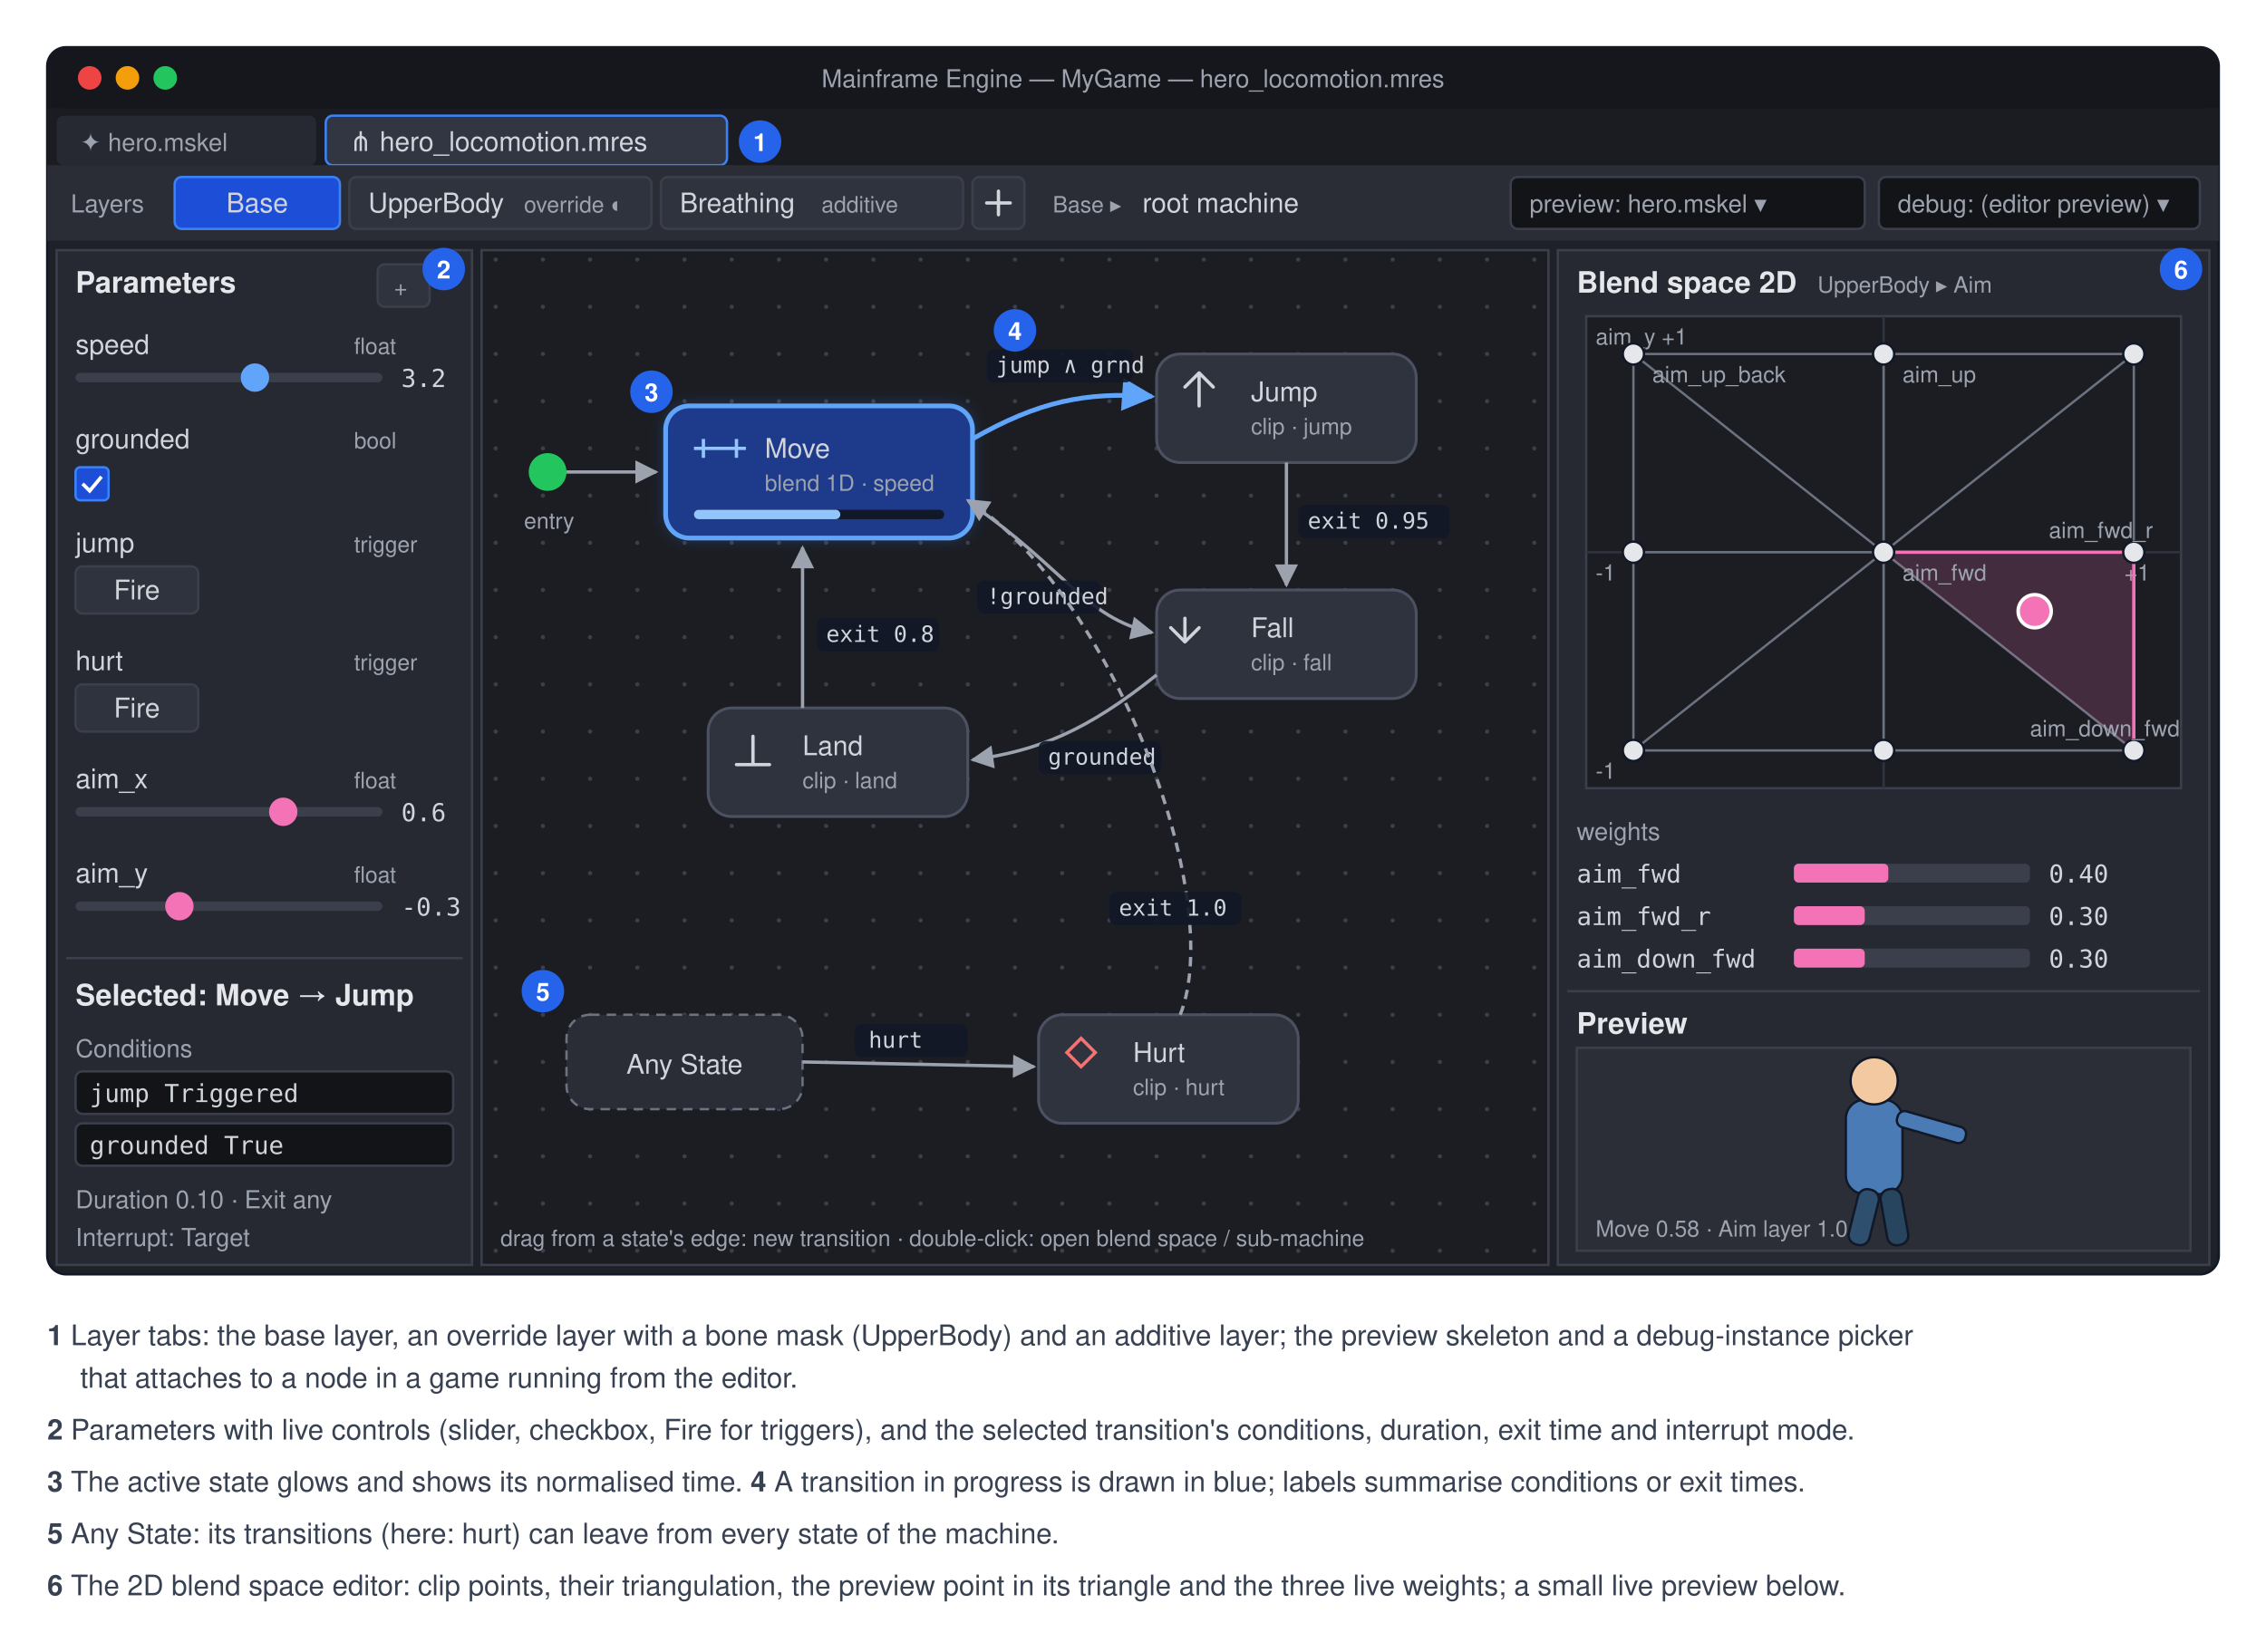
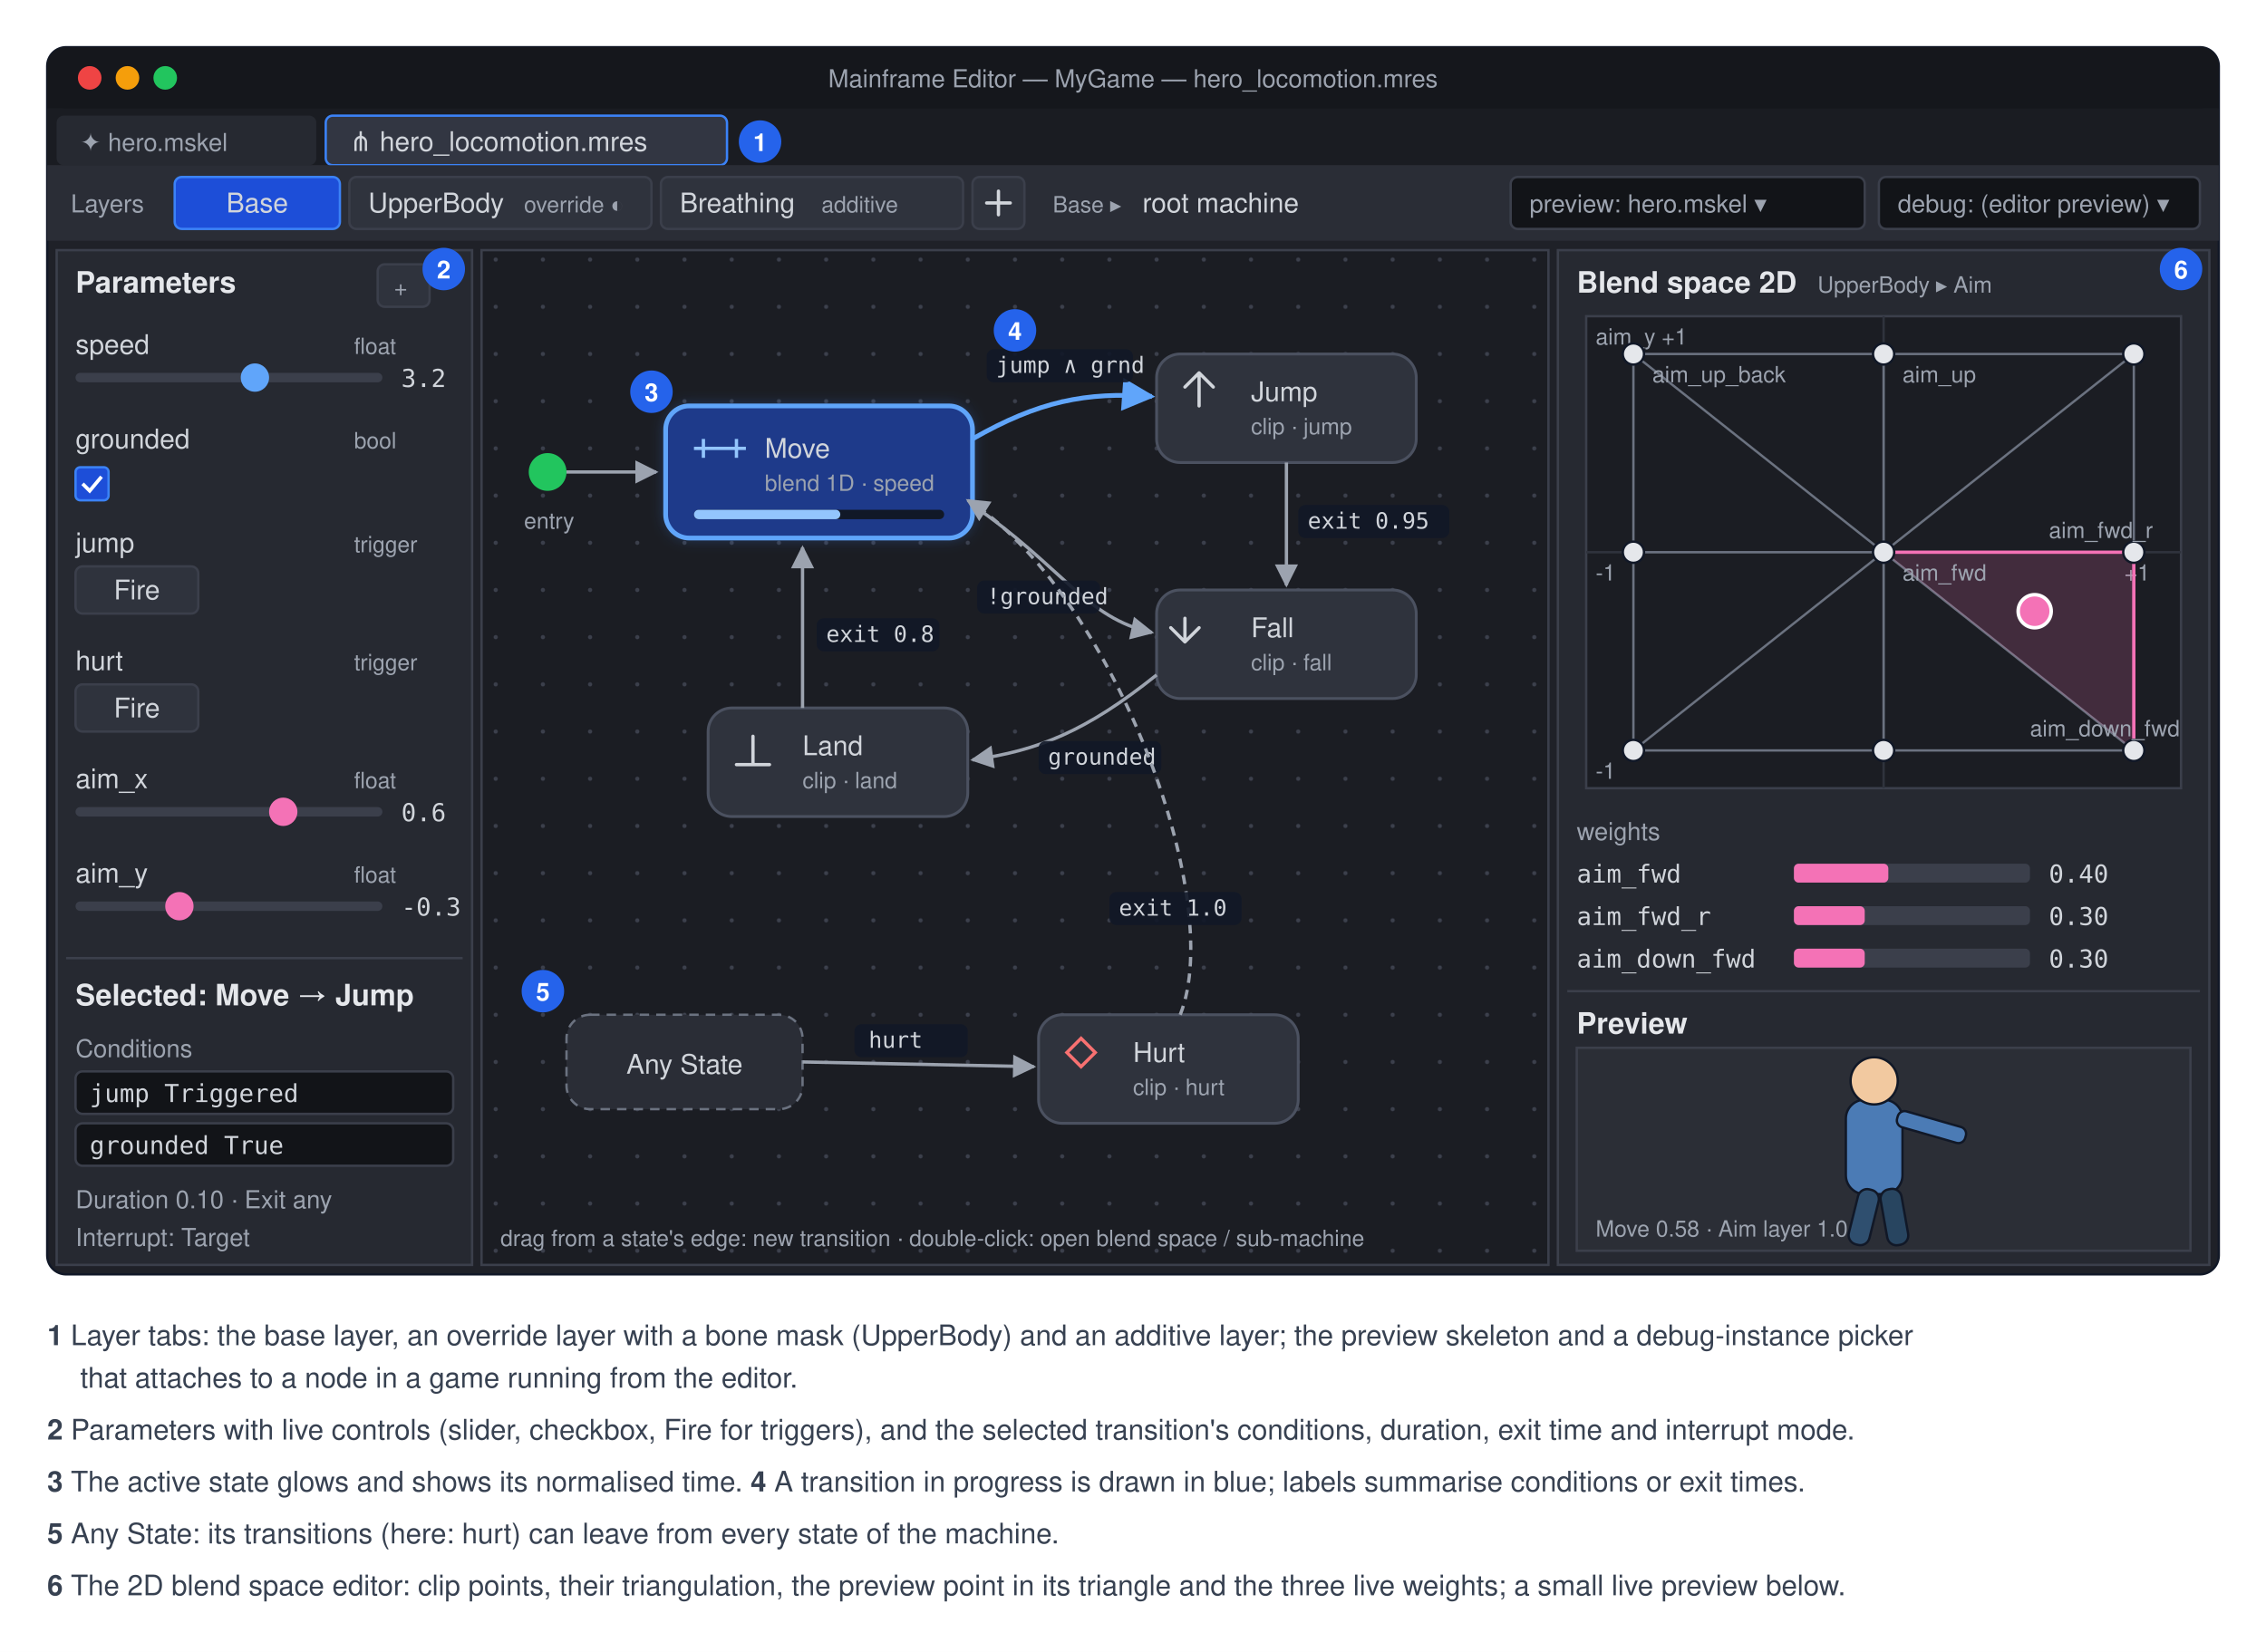
<svg xmlns="http://www.w3.org/2000/svg" viewBox="0 0 960 700" font-family="-apple-system, 'Segoe UI', Helvetica, Arial, sans-serif" font-size="13">
  <rect width="960" height="700" fill="#ffffff" />
  <style>
    .hdr{font-weight:600;font-size:12.5px;fill:#e5e7eb}
    .t{fill:#d1d5db;font-size:11.5px}
    .s{fill:#9ca3af;font-size:10.5px}
    .xs{fill:#9ca3af;font-size:9.5px}
    .m{fill:#d1d5db;font-size:10.5px;font-family:ui-monospace, Menlo, Consolas, monospace}
    .cap{fill:#374151;font-size:12px}
    .num{fill:#ffffff;font-size:10.5px;font-weight:700}
    .g{fill:none;stroke:#d1d5db;stroke-width:1.4;stroke-linecap:round;stroke-linejoin:round}
    .btn{fill:#2f333d;stroke:#3b3f4b}
    .on{fill:#1d4ed8;stroke:#3b82f6}
    .fld{fill:#121418;stroke:#3b3f4b}
    .st{fill:#2f333d;stroke:#4b5160;stroke-width:1.2}
    .arr{fill:none;stroke:#9ca3af;stroke-width:1.4}
    .lab{fill:#d1d5db;font-size:9.5px;font-family:ui-monospace, Menlo, Consolas, monospace}
  </style>
  <defs>
    <marker id="ah" viewBox="0 0 10 10" refX="9" refY="5" markerWidth="7" markerHeight="7" orient="auto-start-reverse">
      <path d="M0,0 L10,5 L0,10 z" fill="#9ca3af" />
    </marker>
    <marker id="ahb" viewBox="0 0 10 10" refX="9" refY="5" markerWidth="7" markerHeight="7" orient="auto-start-reverse">
      <path d="M0,0 L10,5 L0,10 z" fill="#60a5fa" />
    </marker>
    <pattern id="dots" width="20" height="20" patternUnits="userSpaceOnUse">
      <rect width="20" height="20" fill="#1b1d23" />
      <circle cx="10" cy="10" r="0.9" fill="#3b3f4b" />
    </pattern>
    <filter id="glow" x="-30%" y="-30%" width="160%" height="160%">
      <feGaussianBlur stdDeviation="3" />
    </filter>
  </defs>
  <rect x="20" y="20" width="920" height="520" rx="8" fill="#1f2128" stroke="#111827" />
  <rect x="20" y="20" width="920" height="26" rx="8" fill="#15171c" />
  <rect x="20" y="38" width="920" height="8" fill="#15171c" />
  <circle cx="38" cy="33" r="5" fill="#ef4444" />
  <circle cx="54" cy="33" r="5" fill="#f59e0b" />
  <circle cx="70" cy="33" r="5" fill="#22c55e" />
-   <text x="480" y="37" class="s" text-anchor="middle">Mainframe Engine — MyGame — hero_locomotion.mres</text>
+   <text x="480" y="37" class="s" text-anchor="middle">Mainframe Editor — MyGame — hero_locomotion.mres</text>
  <rect x="20" y="46" width="920" height="24" fill="#1a1c22" />
  <rect x="24" y="49" width="110" height="21" rx="3" fill="#262931" />
  <text x="34" y="64" class="s">✦ hero.mskel</text>
  <rect x="138" y="49" width="170" height="21" rx="3" fill="#323642" stroke="#3b82f6" />
  <text x="148" y="64" class="t">⋔ hero_locomotion.mres</text>
  <rect x="20" y="70" width="920" height="32" fill="#2a2d36" />
  <text x="30" y="90" class="s">Layers</text>
  <rect x="74" y="75" width="70" height="22" rx="3" class="on" />
  <text x="109" y="90" class="t" text-anchor="middle">Base</text>
  <rect x="148" y="75" width="128" height="22" rx="3" class="btn" />
  <text x="156" y="90" class="t">UpperBody</text>
  <text x="222" y="90" class="xs">override ◐</text>
  <rect x="280" y="75" width="128" height="22" rx="3" class="btn" />
  <text x="288" y="90" class="t">Breathing</text>
  <text x="348" y="90" class="xs">additive</text>
  <rect x="412" y="75" width="22" height="22" rx="3" class="btn" />
  <path d="M418,86 h10 M423,81 v10" class="g" />
  <text x="446" y="90" class="xs">Base ▸ </text>
  <text x="484" y="90" class="t">root machine</text>
  <rect x="640" y="75" width="150" height="22" rx="3" class="fld" />
  <text x="648" y="90" class="s">preview: hero.mskel ▾</text>
  <rect x="796" y="75" width="136" height="22" rx="3" class="fld" />
  <text x="804" y="90" class="s">debug: (editor preview) ▾</text>
  <rect x="24" y="106" width="176" height="430" fill="#262931" stroke="#3b3f4b" />
  <text x="32" y="124" class="hdr">Parameters</text>
  <rect x="160" y="112" width="22" height="18" rx="3" class="btn" />
  <text x="167" y="125" class="xs">+</text>
  <g class="s">
    <text x="32" y="150" class="t">speed</text>
    <text x="150" y="150" class="xs">float</text>
    <rect x="32" y="158" width="130" height="4" rx="2" fill="#3b3f4b" />
    <circle cx="108" cy="160" r="6" fill="#60a5fa" />
    <text x="170" y="164" class="m">3.2</text>
    <text x="32" y="190" class="t">grounded</text>
    <text x="150" y="190" class="xs">bool</text>
    <rect x="32" y="198" width="14" height="14" rx="2" class="on" />
    <path d="M35,205 l3,3 5,-6" stroke="#fff" fill="none" stroke-width="1.5" />
    <text x="32" y="234" class="t">jump</text>
    <text x="150" y="234" class="xs">trigger</text>
    <rect x="32" y="240" width="52" height="20" rx="3" class="btn" />
    <text x="58" y="254" class="t" text-anchor="middle">Fire</text>
    <text x="32" y="284" class="t">hurt</text>
    <text x="150" y="284" class="xs">trigger</text>
    <rect x="32" y="290" width="52" height="20" rx="3" class="btn" />
    <text x="58" y="304" class="t" text-anchor="middle">Fire</text>
    <text x="32" y="334" class="t">aim_x</text>
    <text x="150" y="334" class="xs">float</text>
    <rect x="32" y="342" width="130" height="4" rx="2" fill="#3b3f4b" />
    <circle cx="120" cy="344" r="6" fill="#f472b6" />
    <text x="170" y="348" class="m">0.6</text>
    <text x="32" y="374" class="t">aim_y</text>
    <text x="150" y="374" class="xs">float</text>
    <rect x="32" y="382" width="130" height="4" rx="2" fill="#3b3f4b" />
    <circle cx="76" cy="384" r="6" fill="#f472b6" />
    <text x="170" y="388" class="m">-0.3</text>
  </g>
  <line x1="28" y1="406" x2="196" y2="406" stroke="#3b3f4b" />
  <text x="32" y="426" class="hdr">Selected: Move → Jump</text>
  <g class="s">
    <text x="32" y="448">Conditions</text>
    <rect x="32" y="454" width="160" height="18" rx="3" class="fld" />
    <text x="38" y="467" class="m">jump  Triggered</text>
    <rect x="32" y="476" width="160" height="18" rx="3" class="fld" />
    <text x="38" y="489" class="m">grounded  True</text>
    <text x="32" y="512">Duration 0.10 · Exit any</text>
    <text x="32" y="528">Interrupt: Target</text>
  </g>
  <rect x="204" y="106" width="452" height="430" fill="url(#dots)" stroke="#3b3f4b" />
  <circle cx="232" cy="200" r="8" fill="#22c55e" />
  <text x="222" y="224" class="xs">entry</text>
  <path d="M240,200 L278,200" class="arr" marker-end="url(#ah)" />
  <rect x="282" y="172" width="130" height="56" rx="10" fill="#3b82f6" opacity="0.35" filter="url(#glow)" />
  <rect x="282" y="172" width="130" height="56" rx="10" fill="#1e3a8a" stroke="#60a5fa" stroke-width="2" />
  <path d="M294,190 h22 M298,186 v8 M312,186 v8" stroke="#93c5fd" stroke-width="1.4" />
  <text x="324" y="194" class="t">Move</text>
  <text x="324" y="208" class="xs">blend 1D · speed</text>
  <rect x="294" y="216" width="106" height="4" rx="2" fill="#111827" />
  <rect x="294" y="216" width="62" height="4" rx="2" fill="#93c5fd" />
  <rect x="490" y="150" width="110" height="46" rx="10" class="st" />
  <text x="530" y="170" class="t">Jump</text>
  <text x="530" y="184" class="xs">clip · jump</text>
  <path d="M502,164 l6,-6 6,6 M508,158 v14" class="g" />
  <rect x="490" y="250" width="110" height="46" rx="10" class="st" />
  <text x="530" y="270" class="t">Fall</text>
  <text x="530" y="284" class="xs">clip · fall</text>
  <path d="M502,262 v10 l6,-6 M502,272 l-6,-6" class="g" />
  <rect x="300" y="300" width="110" height="46" rx="10" class="st" />
  <text x="340" y="320" class="t">Land</text>
  <text x="340" y="334" class="xs">clip · land</text>
  <path d="M312,324 h14 M319,312 v12" class="g" />
  <rect x="240" y="430" width="100" height="40" rx="10" fill="#2a2d36" stroke="#6b7280" stroke-dasharray="4 3" />
  <text x="290" y="455" class="t" text-anchor="middle">Any State</text>
  <rect x="440" y="430" width="110" height="46" rx="10" class="st" />
  <text x="480" y="450" class="t">Hurt</text>
  <text x="480" y="464" class="xs">clip · hurt</text>
  <path d="M452,446 l6,-6 6,6 -6,6 z" fill="none" stroke="#f87171" stroke-width="1.4" />
  <path d="M412,186 C440,170 460,166 488,168" stroke="#60a5fa" stroke-width="2" fill="none" marker-end="url(#ahb)" />
  <rect x="418" y="148" width="62" height="14" rx="3" fill="#111827" fill-opacity="0.9" />
  <text x="422" y="158" class="lab">jump ∧ grnd</text>
  <path d="M545,196 L545,248" class="arr" marker-end="url(#ah)" />
  <rect x="550" y="214" width="64" height="14" rx="3" fill="#111827" fill-opacity="0.9" />
  <text x="554" y="224" class="lab">exit 0.95</text>
  <path d="M412,214 C450,240 460,262 488,268" class="arr" marker-end="url(#ah)" />
  <rect x="414" y="246" width="52" height="14" rx="3" fill="#111827" fill-opacity="0.9" />
  <text x="418" y="256" class="lab">!grounded</text>
  <path d="M490,286 C460,310 440,318 412,322" class="arr" marker-end="url(#ah)" />
  <rect x="440" y="314" width="52" height="14" rx="3" fill="#111827" fill-opacity="0.9" />
  <text x="444" y="324" class="lab">grounded</text>
  <path d="M340,300 L340,232" class="arr" marker-end="url(#ah)" />
  <rect x="346" y="262" width="52" height="14" rx="3" fill="#111827" fill-opacity="0.9" />
  <text x="350" y="272" class="lab">exit 0.8</text>
  <path d="M340,450 L438,452" class="arr" marker-end="url(#ah)" />
  <rect x="362" y="434" width="48" height="14" rx="3" fill="#111827" fill-opacity="0.9" />
  <text x="368" y="444" class="lab">hurt</text>
  <path d="M500,430 C520,380 470,250 410,212" class="arr" stroke-dasharray="4 3" marker-end="url(#ah)" />
  <rect x="470" y="378" width="56" height="14" rx="3" fill="#111827" fill-opacity="0.9" />
  <text x="474" y="388" class="lab">exit 1.0</text>
  <text x="212" y="528" class="xs">drag from a state's edge: new transition · double-click: open blend space / sub-machine</text>
  <rect x="660" y="106" width="276" height="430" fill="#262931" stroke="#3b3f4b" />
  <text x="668" y="124" class="hdr">Blend space 2D</text>
  <text x="770" y="124" class="xs">UpperBody ▸ Aim</text>
  <rect x="672" y="134" width="252" height="200" fill="#1b1d23" stroke="#3b3f4b" />
  <g stroke="#2f333d">
    <line x1="798" y1="134" x2="798" y2="334" />
    <line x1="672" y1="234" x2="924" y2="234" />
  </g>
  <text x="676" y="146" class="xs">aim_y +1</text>
  <text x="676" y="330" class="xs">-1</text>
  <text x="900" y="246" class="xs">+1</text>
  <text x="676" y="246" class="xs">-1</text>
  <g fill="none" stroke="#6b7280" stroke-width="1">
    <path d="M692,150 L798,150 L904,150 L904,318 L798,318 L692,318 Z" />
    <path d="M692,150 L798,234 L904,150 M692,318 L798,234 L904,318 M692,234 L798,234 L904,234 M798,150 L798,318" />
  </g>
  <path d="M798,234 L904,234 L904,318" fill="#f472b6" fill-opacity="0.18" stroke="#f472b6" stroke-width="1.4" />
  <g fill="#e5e7eb" stroke="#111827">
    <circle cx="692" cy="150" r="4.5" />
    <circle cx="798" cy="150" r="4.5" />
    <circle cx="904" cy="150" r="4.5" />
    <circle cx="692" cy="234" r="4.5" />
    <circle cx="798" cy="234" r="4.5" />
    <circle cx="904" cy="234" r="4.5" />
    <circle cx="692" cy="318" r="4.5" />
    <circle cx="798" cy="318" r="4.5" />
    <circle cx="904" cy="318" r="4.5" />
  </g>
  <g class="xs">
    <text x="700" y="162">aim_up_back</text>
    <text x="806" y="162">aim_up</text>
    <text x="806" y="246">aim_fwd</text>
    <text x="868" y="228">aim_fwd_r</text>
    <text x="860" y="312">aim_down_fwd</text>
  </g>
  <circle cx="862" cy="259" r="7" fill="#f472b6" stroke="#ffffff" stroke-width="1.5" />
  <text x="668" y="356" class="s">weights</text>
  <g class="m">
    <text x="668" y="374">aim_fwd</text>
    <rect x="760" y="366" width="100" height="8" rx="2" fill="#3b3f4b" />
    <rect x="760" y="366" width="40" height="8" rx="2" fill="#f472b6" />
    <text x="868" y="374">0.40</text>
    <text x="668" y="392">aim_fwd_r</text>
    <rect x="760" y="384" width="100" height="8" rx="2" fill="#3b3f4b" />
    <rect x="760" y="384" width="30" height="8" rx="2" fill="#f472b6" />
    <text x="868" y="392">0.30</text>
    <text x="668" y="410">aim_down_fwd</text>
    <rect x="760" y="402" width="100" height="8" rx="2" fill="#3b3f4b" />
    <rect x="760" y="402" width="30" height="8" rx="2" fill="#f472b6" />
    <text x="868" y="410">0.30</text>
  </g>
  <line x1="664" y1="420" x2="932" y2="420" stroke="#3b3f4b" />
  <text x="668" y="438" class="hdr">Preview</text>
  <rect x="668" y="444" width="260" height="86" fill="#2b2e36" stroke="#3b3f4b" />
  <g stroke="#111827">
    <rect x="782" y="466" width="24" height="40" rx="8" fill="#4b7bb5" />
    <circle cx="794" cy="458" r="10" fill="#f2c9a0" />
    <rect x="788" y="504" width="9" height="24" rx="4" fill="#2f4f6f" transform="rotate(14 792 504)" />
    <rect x="796" y="504" width="9" height="24" rx="4" fill="#284560" transform="rotate(-10 800 504)" />
    <rect x="804" y="470" width="30" height="7" rx="3" fill="#4b7bb5" transform="rotate(16 804 473)" />
  </g>
  <text x="676" y="524" class="xs">Move 0.58 · Aim layer 1.0</text>
  <g>
    <circle cx="322" cy="60" r="9" fill="#2563eb" />
    <text x="322" y="64" class="num" text-anchor="middle">1</text>
    <circle cx="188" cy="114" r="9" fill="#2563eb" />
    <text x="188" y="118" class="num" text-anchor="middle">2</text>
    <circle cx="276" cy="166" r="9" fill="#2563eb" />
    <text x="276" y="170" class="num" text-anchor="middle">3</text>
    <circle cx="430" cy="140" r="9" fill="#2563eb" />
    <text x="430" y="144" class="num" text-anchor="middle">4</text>
    <circle cx="230" cy="420" r="9" fill="#2563eb" />
    <text x="230" y="424" class="num" text-anchor="middle">5</text>
    <circle cx="924" cy="114" r="9" fill="#2563eb" />
    <text x="924" y="118" class="num" text-anchor="middle">6</text>
  </g>
  <g class="cap">
    <text x="20" y="570">
      <tspan font-weight="600">1</tspan>  Layer tabs: the base layer, an override layer with a bone mask (UpperBody) and an additive layer; the preview skeleton and a debug-instance picker</text>
    <text x="34" y="588">that attaches to a node in a game running from the editor.</text>
    <text x="20" y="610">
      <tspan font-weight="600">2</tspan>  Parameters with live controls (slider, checkbox, Fire for triggers), and the selected transition's conditions, duration, exit time and interrupt mode.</text>
    <text x="20" y="632">
      <tspan font-weight="600">3</tspan>  The active state glows and shows its normalised time.  <tspan font-weight="600">4</tspan>  A transition in progress is drawn in blue; labels summarise conditions or exit times.</text>
    <text x="20" y="654">
      <tspan font-weight="600">5</tspan>  Any State: its transitions (here: hurt) can leave from every state of the machine.</text>
    <text x="20" y="676">
      <tspan font-weight="600">6</tspan>  The 2D blend space editor: clip points, their triangulation, the preview point in its triangle and the three live weights; a small live preview below.</text>
  </g>
</svg>
